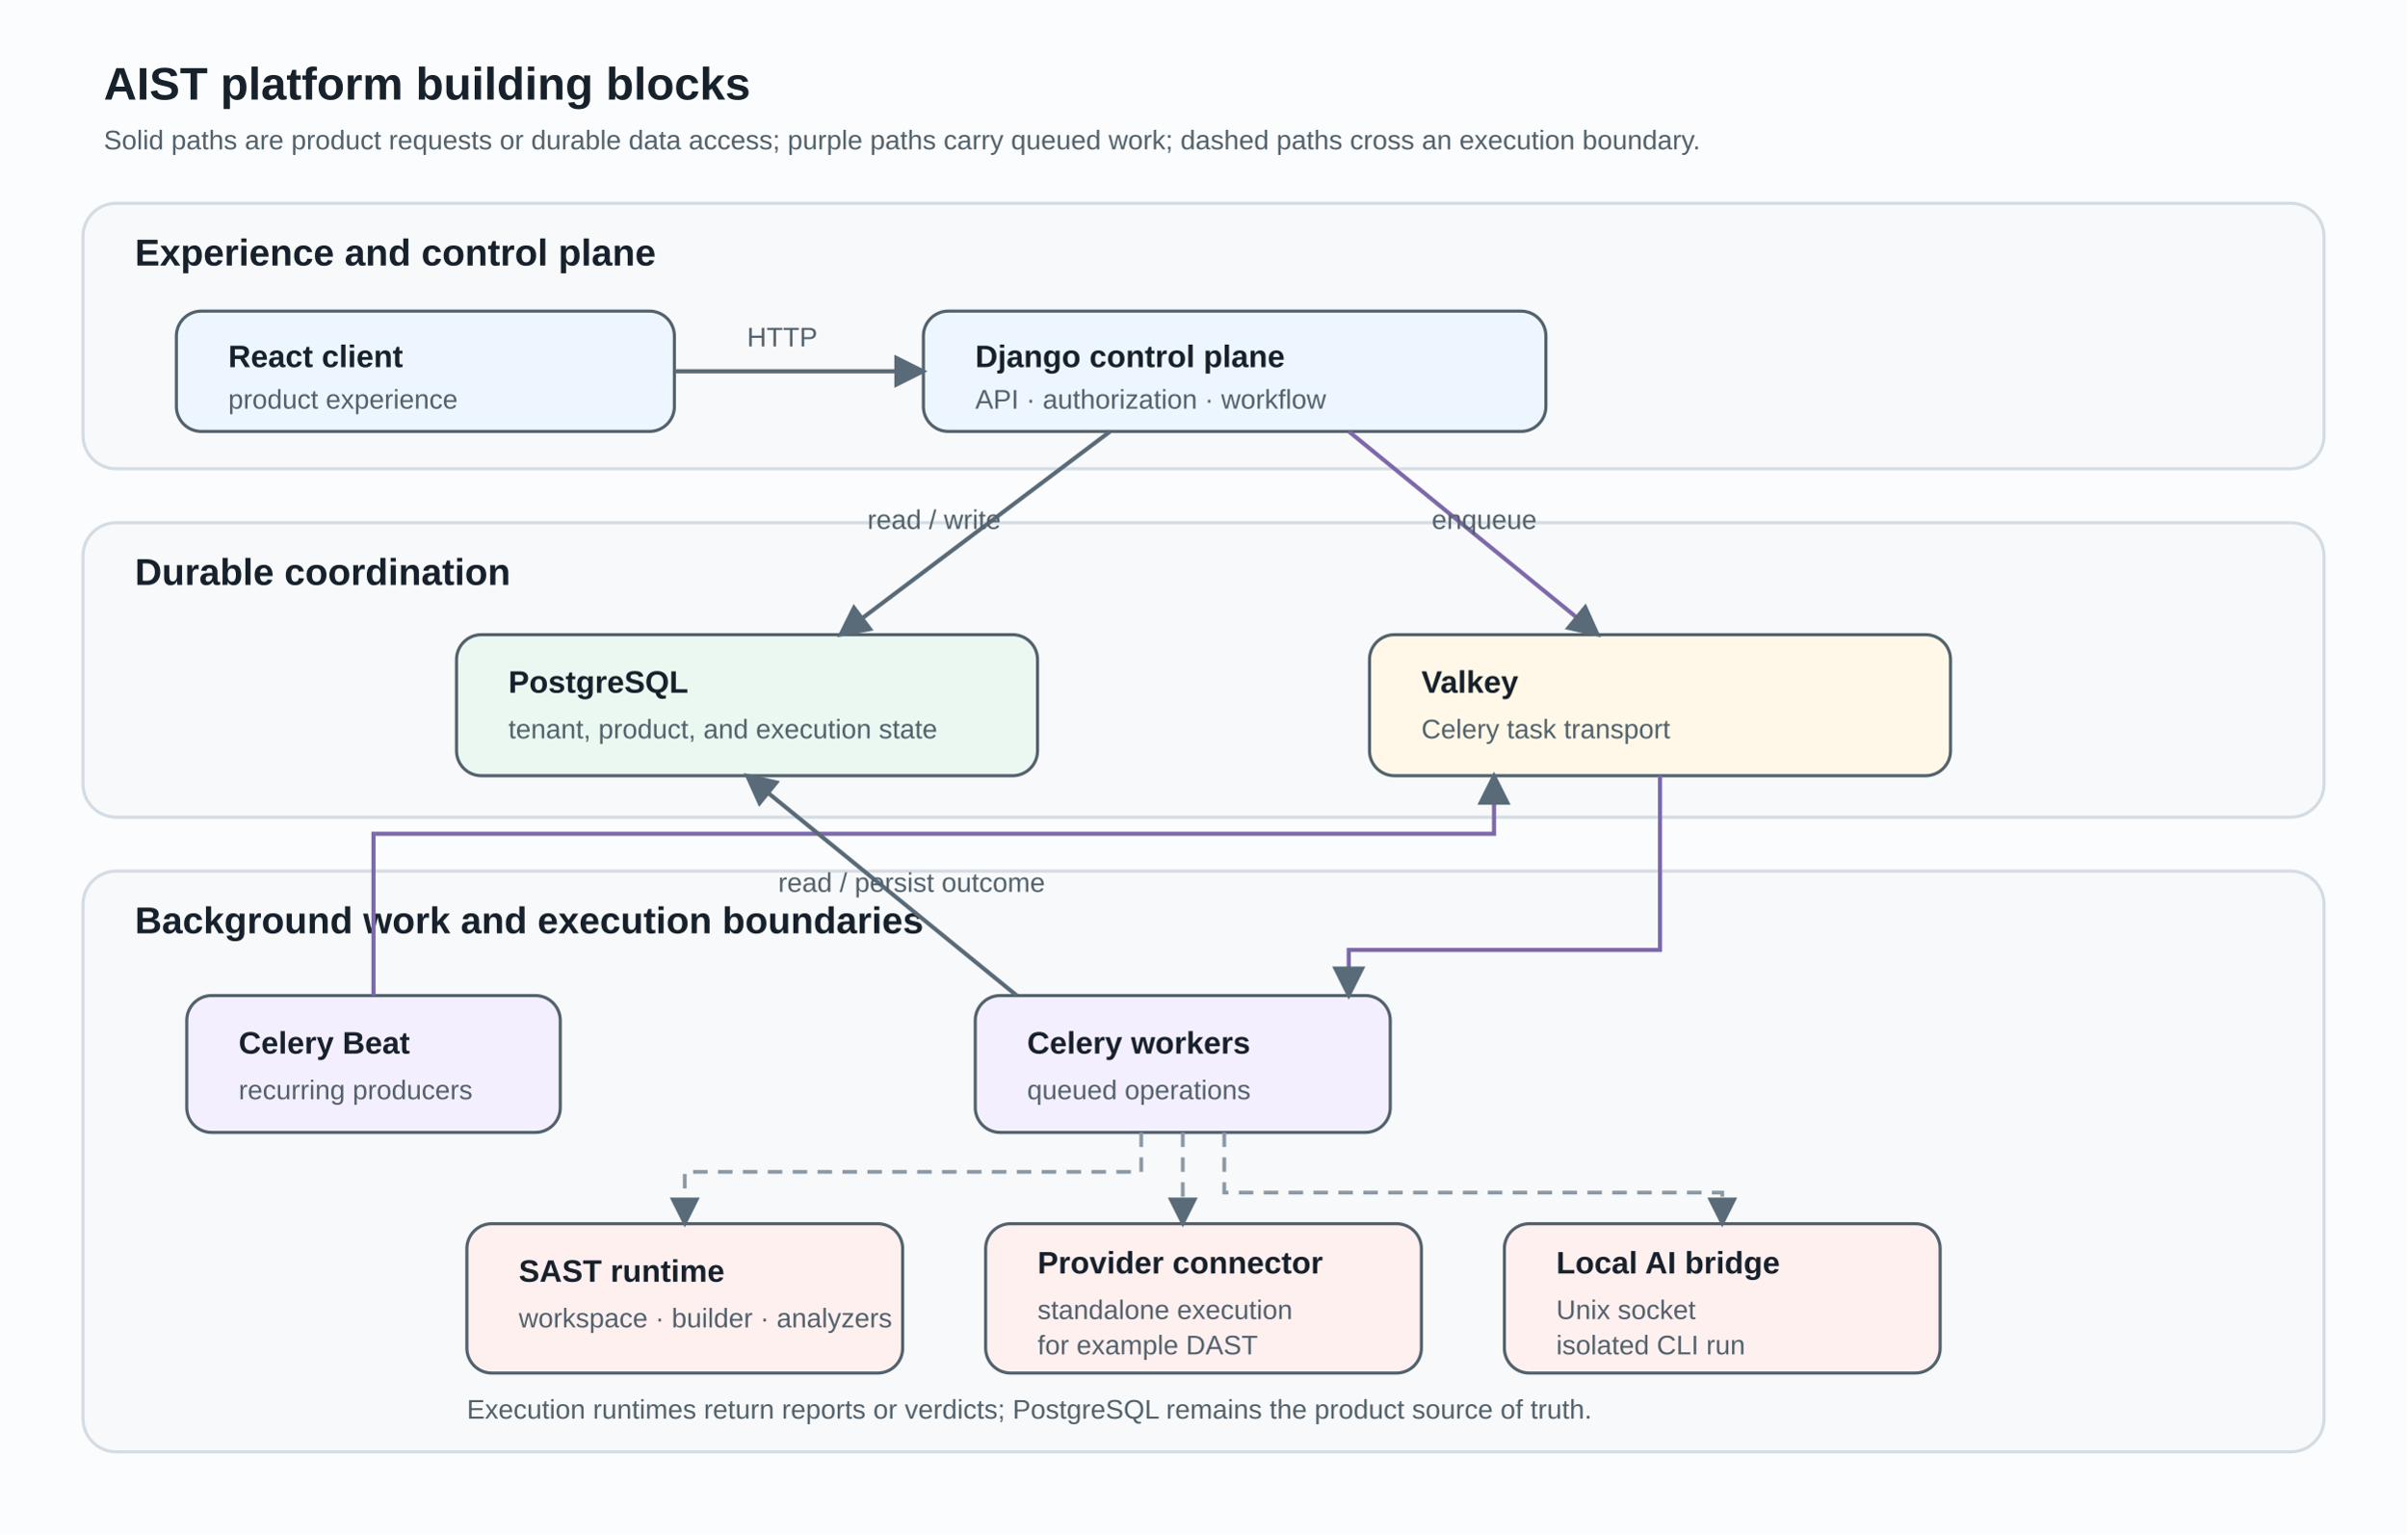
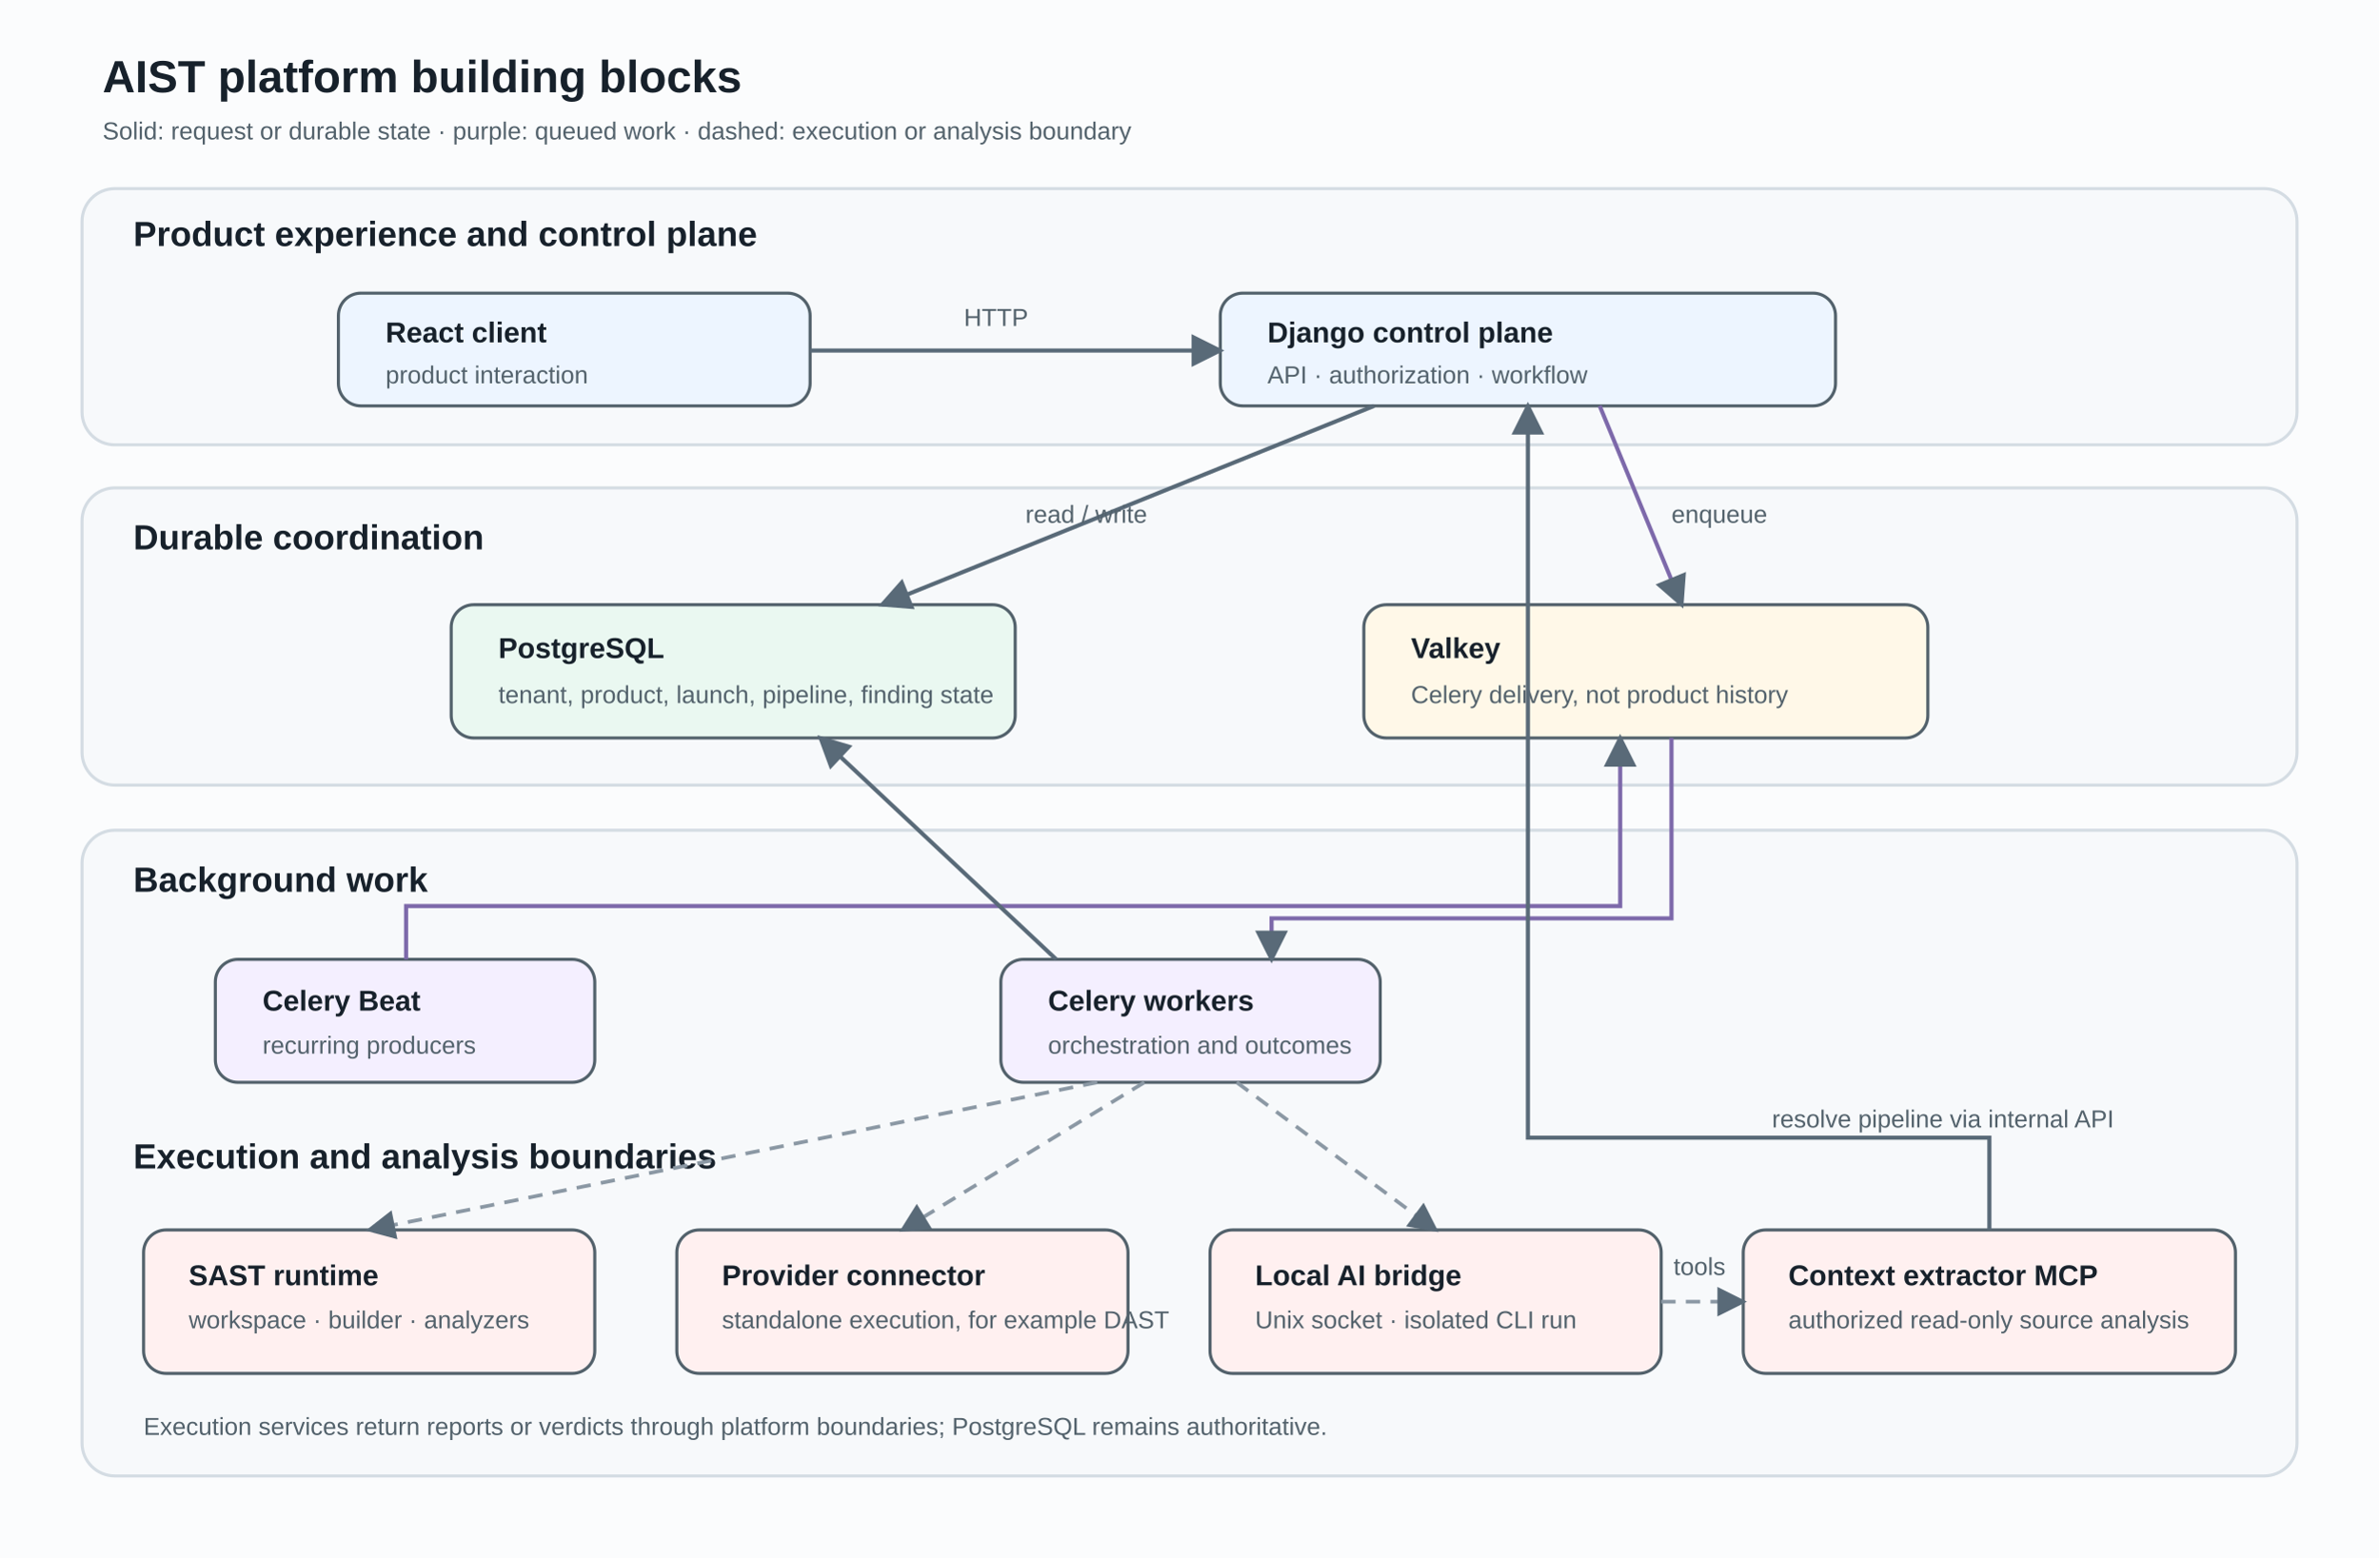
- <svg xmlns="http://www.w3.org/2000/svg" width="1160" height="740" viewBox="0 0 1160 740" role="img" aria-labelledby="title desc">
+ <svg xmlns="http://www.w3.org/2000/svg" width="1160" height="760" viewBox="0 0 1160 760" role="img" aria-labelledby="title desc">
  <defs>
-     <style>
-       text{font-family:Arial,sans-serif;fill:#17212b}.title{font-size:22px;font-weight:700}.group{font-size:18px;font-weight:700}.name{font-size:15px;font-weight:700}.detail{font-size:13px;fill:#52616b}.box{stroke:#52616b;stroke-width:1.5;rx:12}.lane{fill:#f7f9fb;stroke:#d4dce3;stroke-width:1.5;rx:16}.flow{fill:none;stroke:#596a78;stroke-width:2;marker-end:url(#arrow)}.async{fill:none;stroke:#7d69aa;stroke-width:2;marker-end:url(#arrow)}.control{fill:none;stroke:#8b98a4;stroke-width:1.8;stroke-dasharray:7 5;marker-end:url(#arrow)}
-     </style>
+     <style>text{font-family:Arial,sans-serif;fill:#17212b}.title{font-size:22px;font-weight:700}.group{font-size:17px;font-weight:700}.name{font-size:14px;font-weight:700}.detail{font-size:12px;fill:#52616b}.lane{fill:#f7f9fb;stroke:#d4dce3;stroke-width:1.5;rx:16}.box{stroke:#52616b;stroke-width:1.5;rx:11}.flow{fill:none;stroke:#596a78;stroke-width:2;marker-end:url(#arrow)}.queue{fill:none;stroke:#7d69aa;stroke-width:2;marker-end:url(#arrow)}.boundary{fill:none;stroke:#8b98a4;stroke-width:1.8;stroke-dasharray:7 5;marker-end:url(#arrow)}</style>
    <marker id="arrow" markerWidth="8" markerHeight="8" refX="7" refY="4" orient="auto">
      <path d="M0 0L8 4L0 8Z" fill="#596a78" />
    </marker>
  </defs>
-   <rect width="1160" height="740" fill="#fbfcfd" />
-   <text x="50" y="48" class="title">AIST platform building blocks</text>
-   <text x="50" y="72" class="detail">Solid paths are product requests or durable data access; purple paths carry queued work; dashed paths cross an execution boundary.</text>
-   <rect x="40" y="98" width="1080" height="128" class="lane" />
-   <text x="65" y="128" class="group">Experience and control plane</text>
-   <rect x="85" y="150" width="240" height="58" class="box" fill="#edf5ff" />
-   <text x="110" y="177" class="name">React client</text>
-   <text x="110" y="197" class="detail">product experience</text>
-   <rect x="445" y="150" width="300" height="58" class="box" fill="#edf5ff" />
-   <text x="470" y="177" class="name">Django control plane</text>
-   <text x="470" y="197" class="detail">API · authorization · workflow</text>
-   <path d="M325 179L445 179" class="flow" />
-   <text x="360" y="167" class="detail">HTTP</text>
-   <rect x="40" y="252" width="1080" height="142" class="lane" />
-   <text x="65" y="282" class="group">Durable coordination</text>
-   <rect x="220" y="306" width="280" height="68" class="box" fill="#eaf8f1" />
-   <text x="245" y="334" class="name">PostgreSQL</text>
-   <text x="245" y="356" class="detail">tenant, product, and execution state</text>
-   <rect x="660" y="306" width="280" height="68" class="box" fill="#fff8e8" />
-   <text x="685" y="334" class="name">Valkey</text>
-   <text x="685" y="356" class="detail">Celery task transport</text>
-   <path d="M535 208L405 306" class="flow" />
-   <text x="418" y="255" class="detail">read / write</text>
-   <path d="M650 208L770 306" class="async" />
-   <text x="690" y="255" class="detail">enqueue</text>
-   <rect x="40" y="420" width="1080" height="280" class="lane" />
-   <text x="65" y="450" class="group">Background work and execution boundaries</text>
-   <rect x="90" y="480" width="180" height="66" class="box" fill="#f4efff" />
-   <text x="115" y="508" class="name">Celery Beat</text>
-   <text x="115" y="530" class="detail">recurring producers</text>
-   <rect x="470" y="480" width="200" height="66" class="box" fill="#f4efff" />
-   <text x="495" y="508" class="name">Celery workers</text>
-   <text x="495" y="530" class="detail">queued operations</text>
-   <path d="M180 480L180 402L720 402L720 374" class="async" />
-   <path d="M800 374L800 458L650 458L650 480" class="async" />
-   <path d="M490 480L360 374" class="flow" />
-   <text x="375" y="430" class="detail">read / persist outcome</text>
-   <rect x="225" y="590" width="210" height="72" class="box" fill="#fff0f0" />
-   <text x="250" y="618" class="name">SAST runtime</text>
-   <text x="250" y="640" class="detail">workspace · builder · analyzers</text>
-   <rect x="475" y="590" width="210" height="72" class="box" fill="#fff0f0" />
-   <text x="500" y="614" class="name">Provider connector</text>
-   <text x="500" y="636" class="detail">standalone execution</text>
-   <text x="500" y="653" class="detail">for example DAST</text>
-   <rect x="725" y="590" width="210" height="72" class="box" fill="#fff0f0" />
-   <text x="750" y="614" class="name">Local AI bridge</text>
-   <text x="750" y="636" class="detail">Unix socket</text>
-   <text x="750" y="653" class="detail">isolated CLI run</text>
-   <path d="M550 546L550 565L330 565L330 590" class="control" />
-   <path d="M570 546L570 590" class="control" />
-   <path d="M590 546L590 575L830 575L830 590" class="control" />
-   <text x="225" y="684" class="detail">Execution runtimes return reports or verdicts; PostgreSQL remains the product source of truth.</text>
+   <rect width="1160" height="760" fill="#fbfcfd" />
+   <text x="50" y="45" class="title">AIST platform building blocks</text>
+   <text x="50" y="68" class="detail">Solid: request or durable state · purple: queued work · dashed: execution or analysis boundary</text>
+   <rect x="40" y="92" width="1080" height="125" class="lane" />
+   <text x="65" y="120" class="group">Product experience and control plane</text>
+   <rect x="165" y="143" width="230" height="55" class="box" fill="#edf5ff" />
+   <text x="188" y="167" class="name">React client</text>
+   <text x="188" y="187" class="detail">product interaction</text>
+   <rect x="595" y="143" width="300" height="55" class="box" fill="#edf5ff" />
+   <text x="618" y="167" class="name">Django control plane</text>
+   <text x="618" y="187" class="detail">API · authorization · workflow</text>
+   <path d="M395 171H595" class="flow" />
+   <text x="470" y="159" class="detail">HTTP</text>
+   <rect x="40" y="238" width="1080" height="145" class="lane" />
+   <text x="65" y="268" class="group">Durable coordination</text>
+   <rect x="220" y="295" width="275" height="65" class="box" fill="#eaf8f1" />
+   <text x="243" y="321" class="name">PostgreSQL</text>
+   <text x="243" y="343" class="detail">tenant, product, launch, pipeline, finding state</text>
+   <rect x="665" y="295" width="275" height="65" class="box" fill="#fff8e8" />
+   <text x="688" y="321" class="name">Valkey</text>
+   <text x="688" y="343" class="detail">Celery delivery, not product history</text>
+   <path d="M670 198L430 295" class="flow" />
+   <text x="500" y="255" class="detail">read / write</text>
+   <path d="M780 198L820 295" class="queue" />
+   <text x="815" y="255" class="detail">enqueue</text>
+   <rect x="40" y="405" width="1080" height="315" class="lane" />
+   <text x="65" y="435" class="group">Background work</text>
+   <rect x="105" y="468" width="185" height="60" class="box" fill="#f4efff" />
+   <text x="128" y="493" class="name">Celery Beat</text>
+   <text x="128" y="514" class="detail">recurring producers</text>
+   <rect x="488" y="468" width="185" height="60" class="box" fill="#f4efff" />
+   <text x="511" y="493" class="name">Celery workers</text>
+   <text x="511" y="514" class="detail">orchestration and outcomes</text>
+   <path d="M198 468V442H790V360" class="queue" />
+   <path d="M815 360V448H620V468" class="queue" />
+   <path d="M515 468L400 360" class="flow" />
+   <text x="65" y="570" class="group">Execution and analysis boundaries</text>
+   <rect x="70" y="600" width="220" height="70" class="box" fill="#fff0f0" />
+   <text x="92" y="627" class="name">SAST runtime</text>
+   <text x="92" y="648" class="detail">workspace · builder · analyzers</text>
+   <rect x="330" y="600" width="220" height="70" class="box" fill="#fff0f0" />
+   <text x="352" y="627" class="name">Provider connector</text>
+   <text x="352" y="648" class="detail">standalone execution, for example DAST</text>
+   <rect x="590" y="600" width="220" height="70" class="box" fill="#fff0f0" />
+   <text x="612" y="627" class="name">Local AI bridge</text>
+   <text x="612" y="648" class="detail">Unix socket · isolated CLI run</text>
+   <rect x="850" y="600" width="240" height="70" class="box" fill="#fff0f0" />
+   <text x="872" y="627" class="name">Context extractor MCP</text>
+   <text x="872" y="648" class="detail">authorized read-only source analysis</text>
+   <path d="M535 528L180 600" class="boundary" />
+   <path d="M558 528L440 600" class="boundary" />
+   <path d="M603 528L700 600" class="boundary" />
+   <path d="M810 635H850" class="boundary" />
+   <text x="816" y="622" class="detail">tools</text>
+   <path d="M970 600V555H745V198" class="flow" />
+   <text x="864" y="550" class="detail">resolve pipeline via internal API</text>
+   <text x="70" y="700" class="detail">Execution services return reports or verdicts through platform boundaries; PostgreSQL remains authoritative.</text>
</svg>
